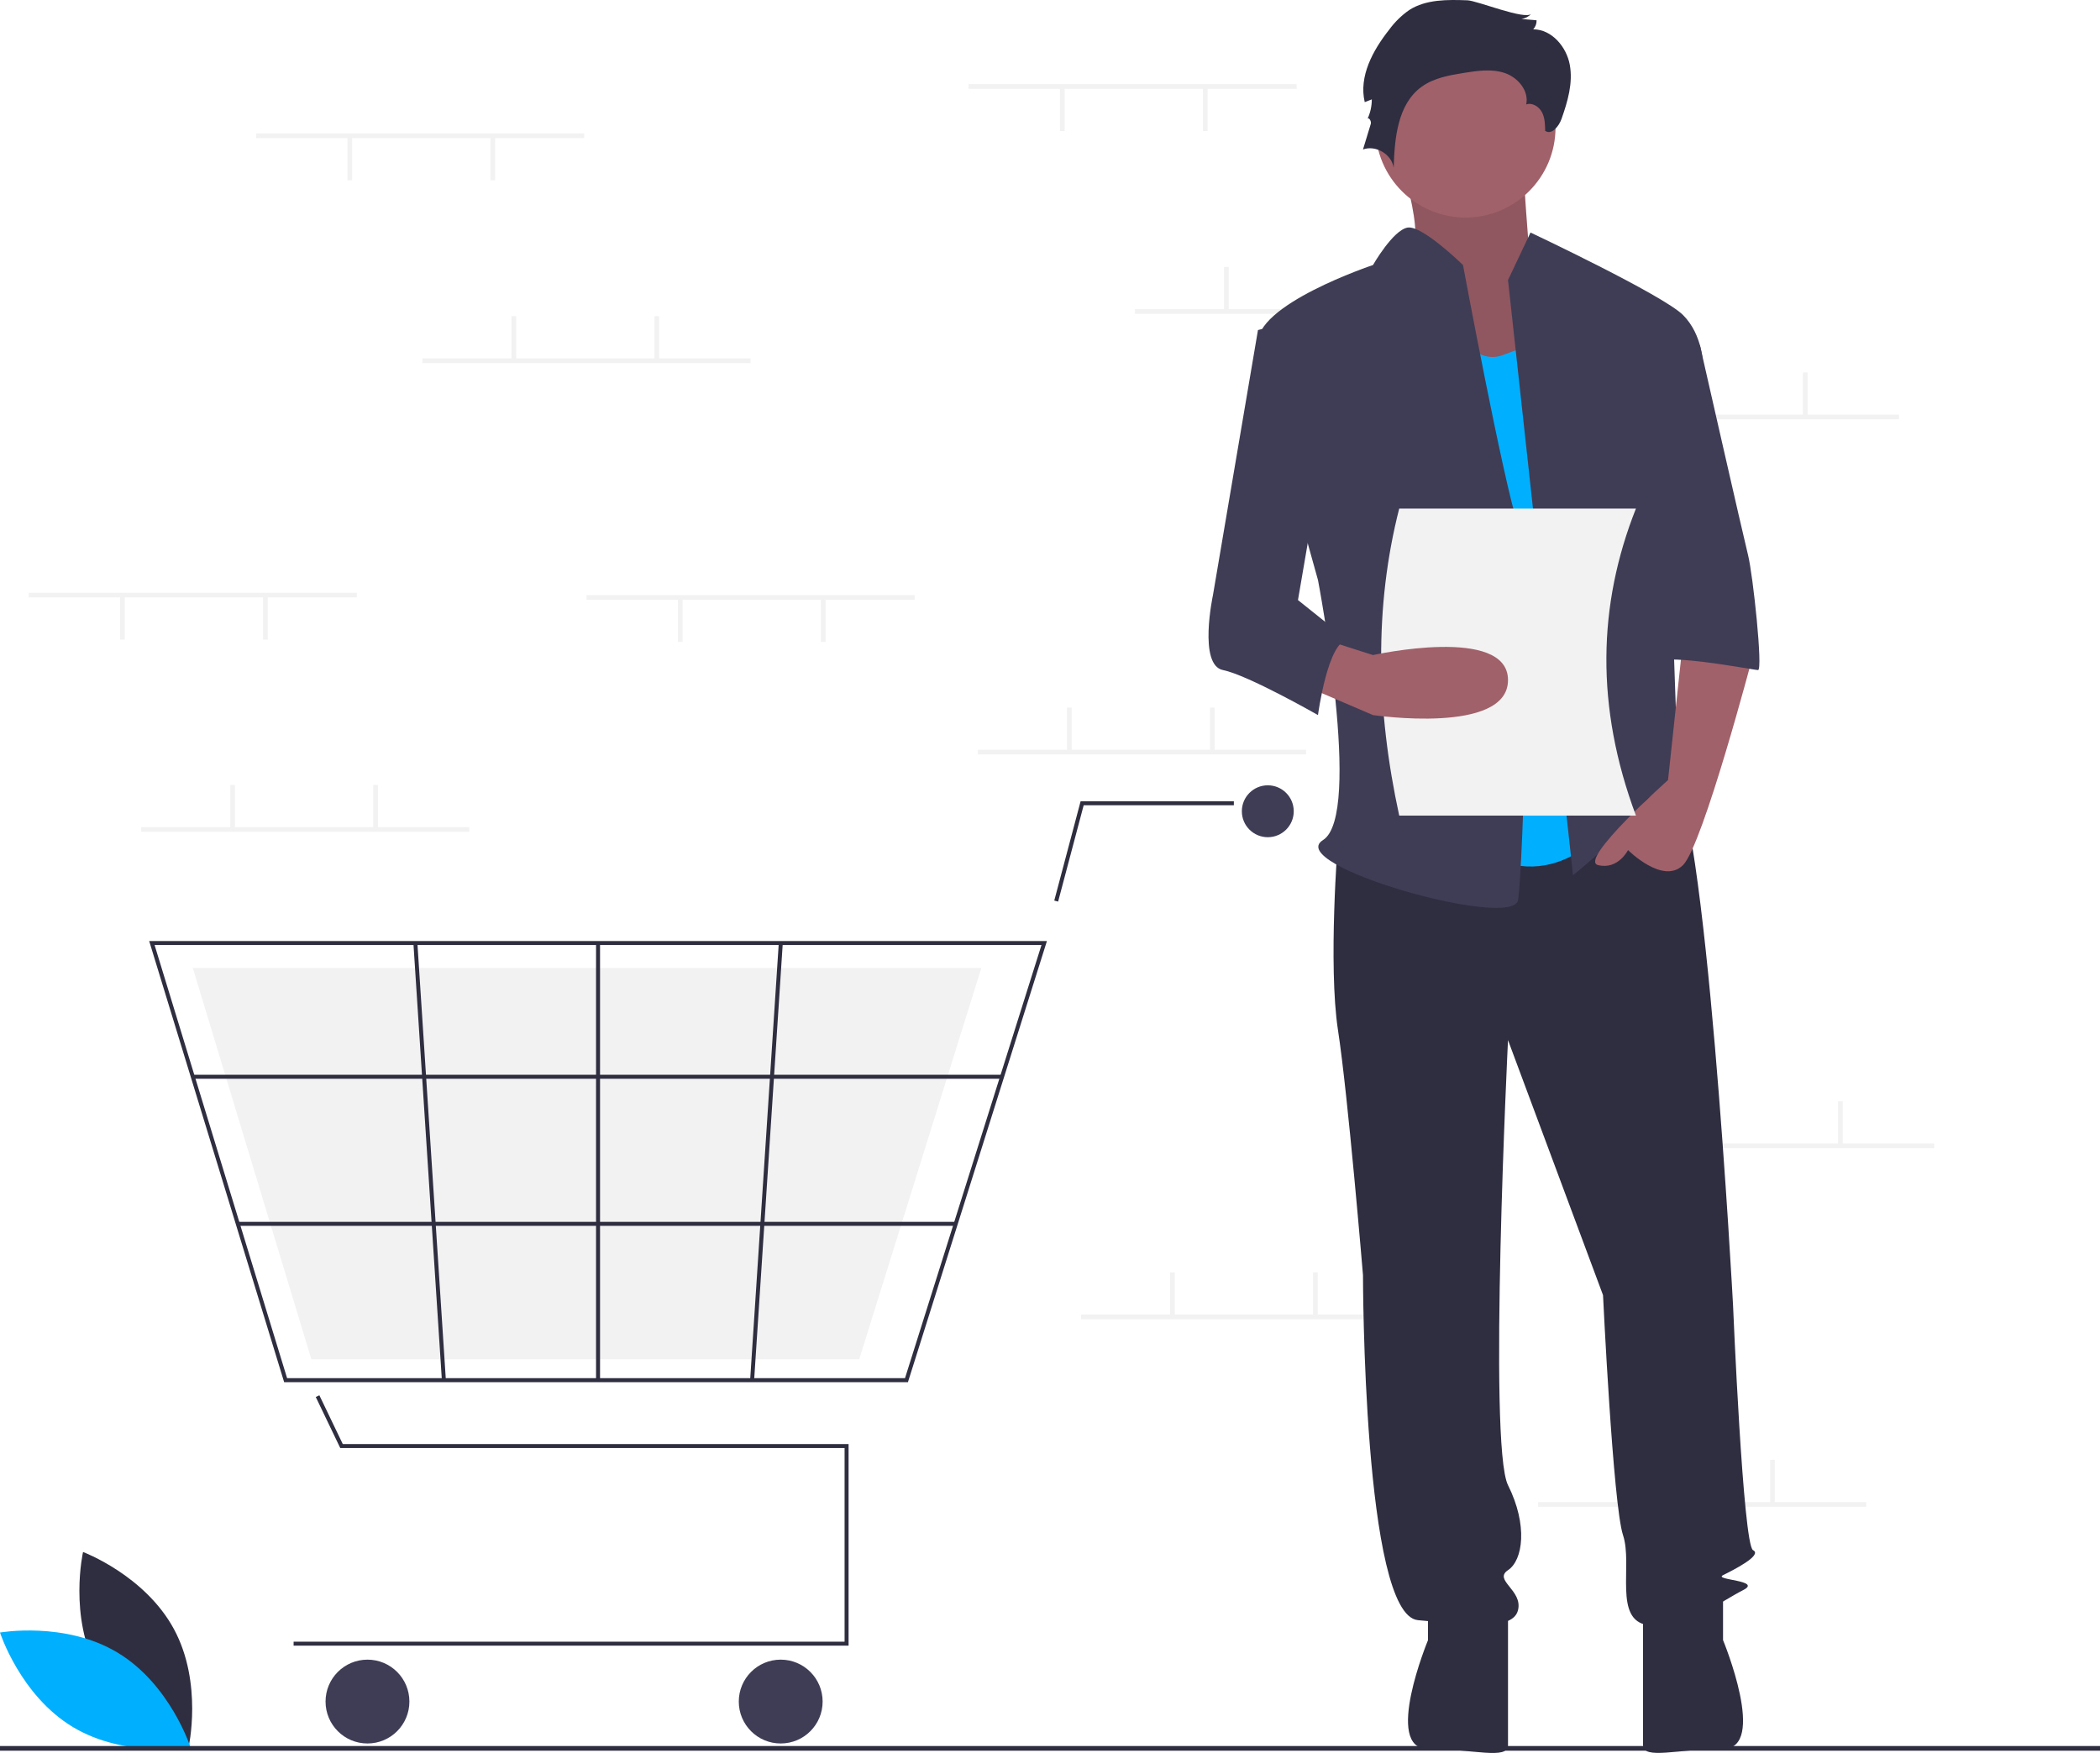
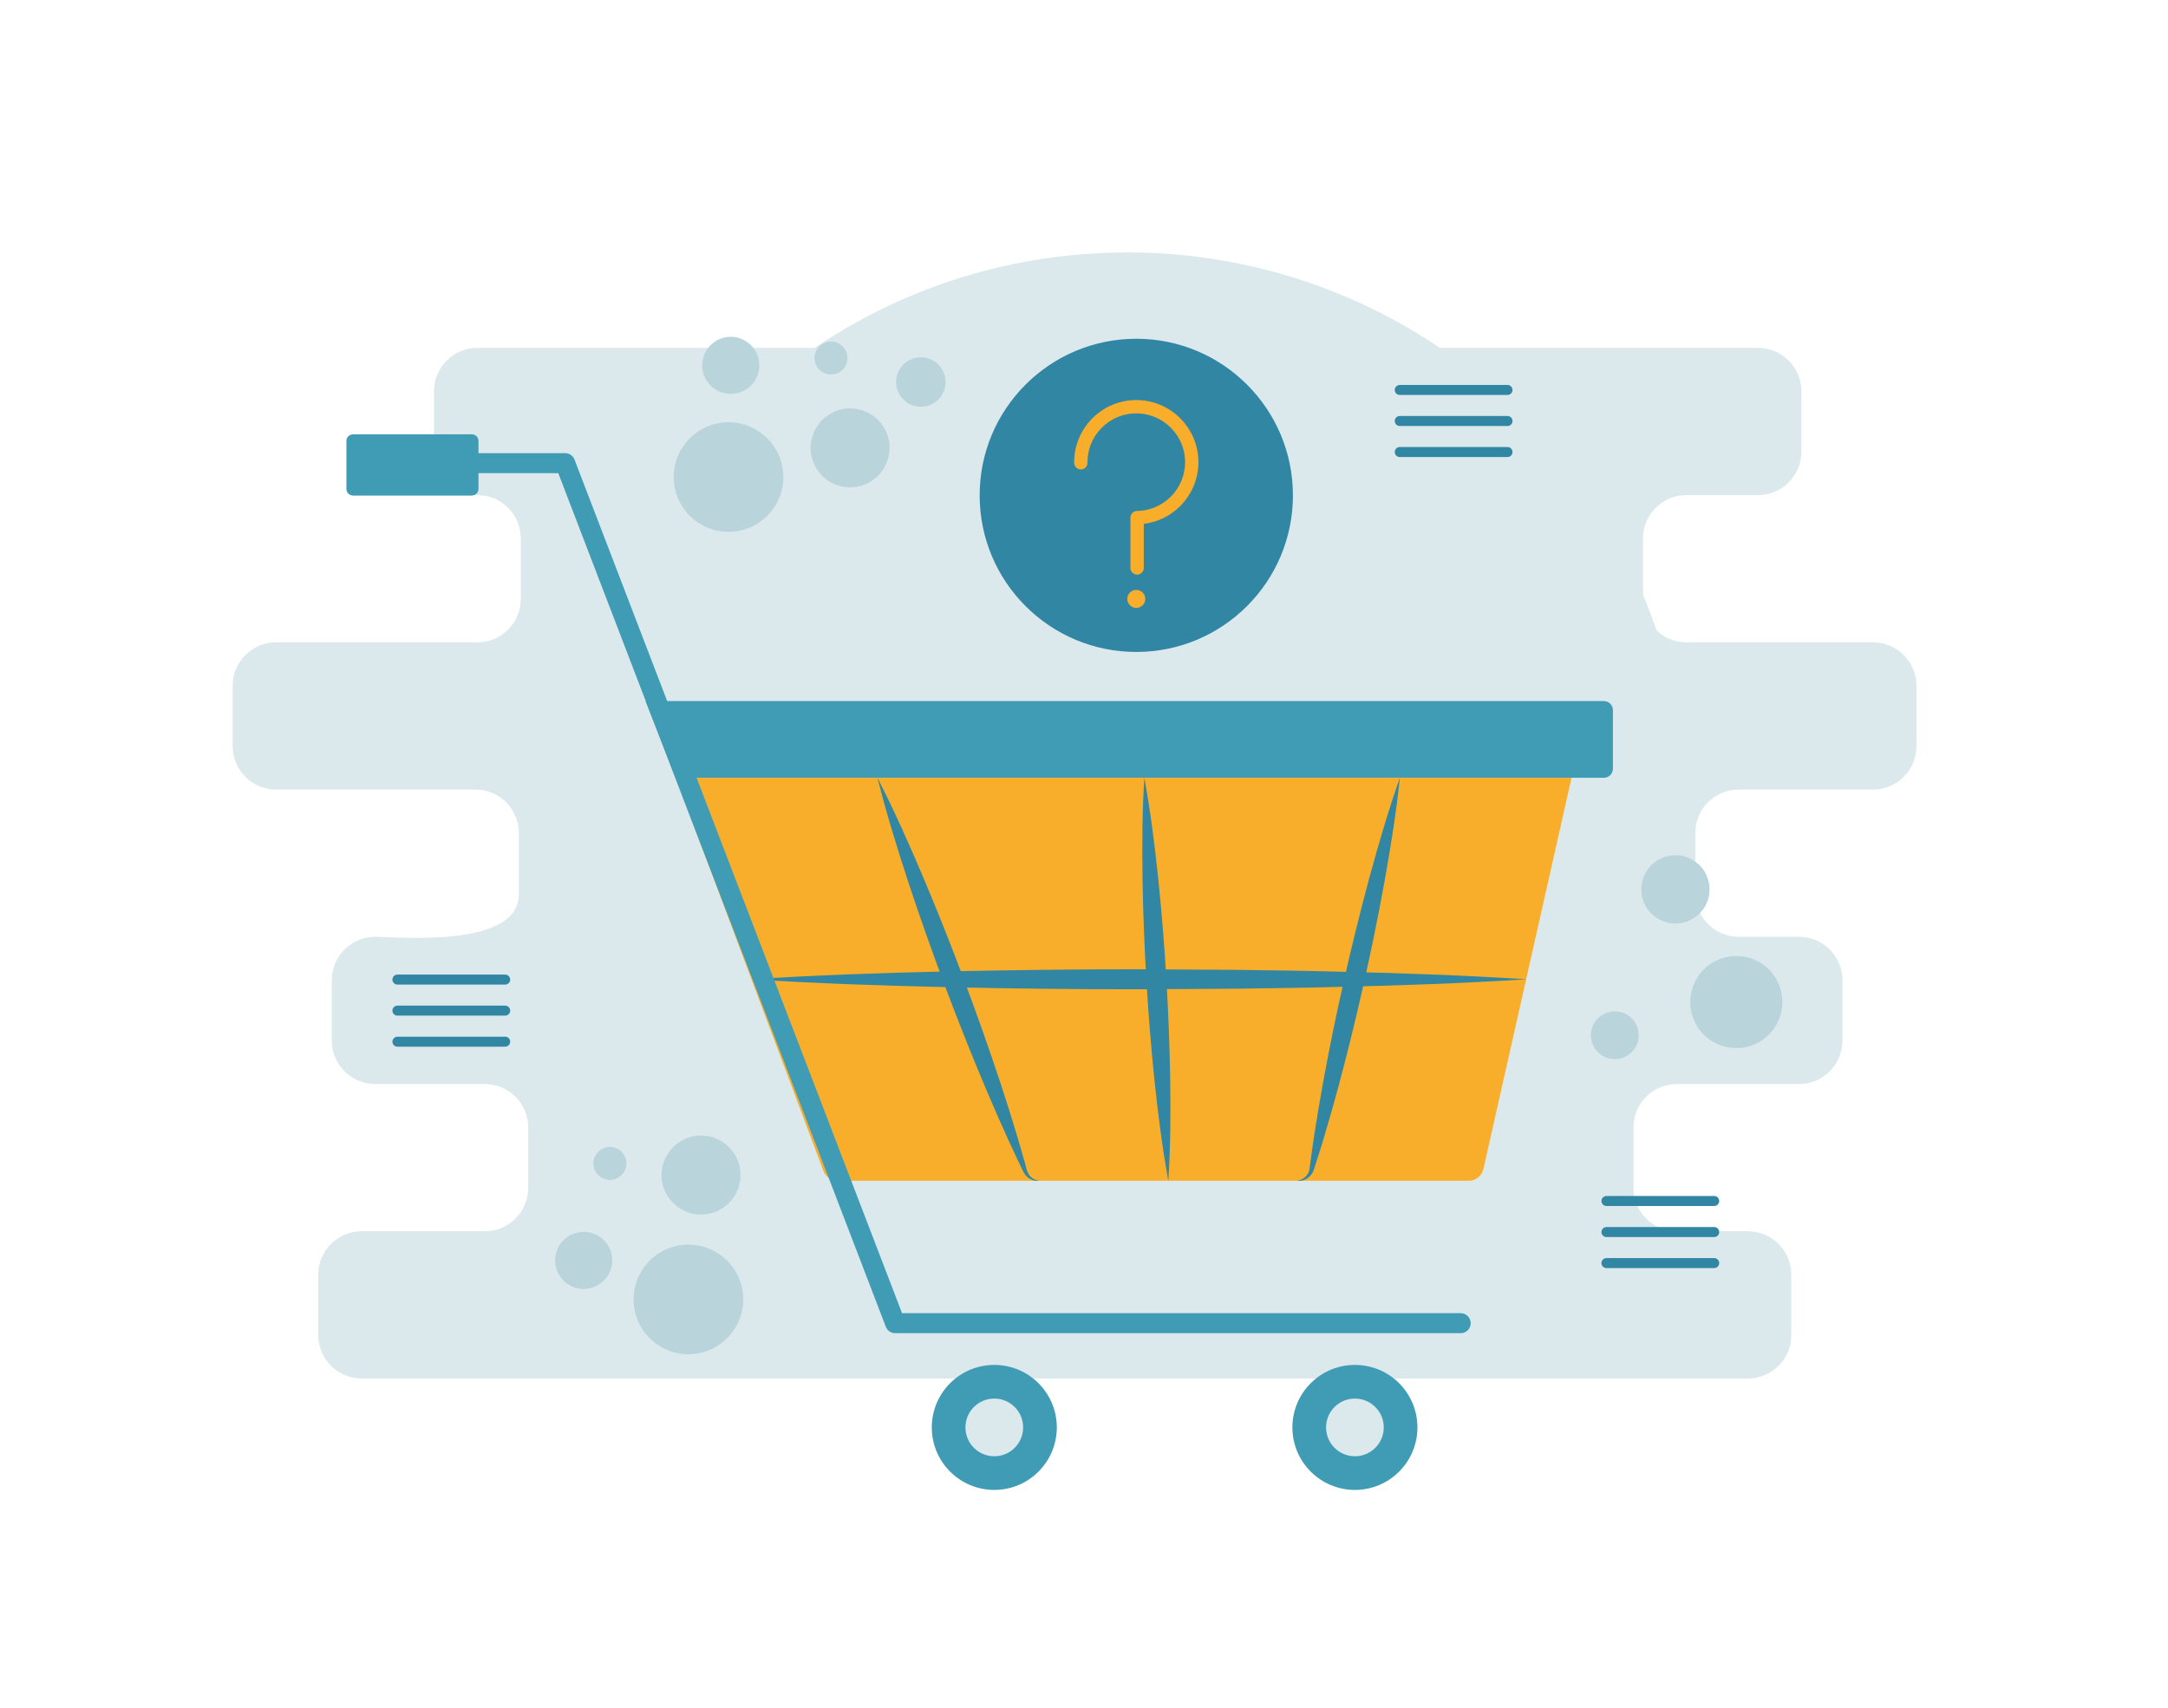
- <svg xmlns="http://www.w3.org/2000/svg" data-name="Layer 1" width="896" height="747.971" viewBox="0 0 896 747.971">
-   <path d="M193.634,788.752c12.428,23.049,38.806,32.944,38.806,32.944s6.227-27.475-6.201-50.524-38.806-32.944-38.806-32.944S181.206,765.703,193.634,788.752Z" transform="translate(-152 -76.01429)" fill="#2f2e41" />
-   <path d="M202.177,781.169c22.438,13.5,31.08,40.314,31.08,40.314s-27.738,4.927-50.177-8.573S152,772.596,152,772.596,179.738,767.67,202.177,781.169Z" transform="translate(-152 -76.01429)" fill="#00b0ff" />
-   <rect x="413.248" y="35.908" width="140" height="2" fill="#f2f2f2" />
-   <rect x="513.249" y="37.408" width="2" height="18.5" fill="#f2f2f2" />
-   <rect x="452.248" y="37.408" width="2" height="18.5" fill="#f2f2f2" />
-   <rect x="484.248" y="131.908" width="140" height="2" fill="#f2f2f2" />
-   <rect x="522.249" y="113.908" width="2" height="18.5" fill="#f2f2f2" />
-   <rect x="583.249" y="113.908" width="2" height="18.5" fill="#f2f2f2" />
-   <rect x="670.249" y="176.908" width="140" height="2" fill="#f2f2f2" />
-   <rect x="708.249" y="158.908" width="2" height="18.5" fill="#f2f2f2" />
-   <rect x="769.249" y="158.908" width="2" height="18.5" fill="#f2f2f2" />
-   <rect x="656.249" y="640.908" width="140" height="2" fill="#f2f2f2" />
-   <rect x="694.249" y="622.908" width="2" height="18.5" fill="#f2f2f2" />
-   <rect x="755.249" y="622.908" width="2" height="18.5" fill="#f2f2f2" />
-   <rect x="417.248" y="319.908" width="140" height="2" fill="#f2f2f2" />
-   <rect x="455.248" y="301.908" width="2" height="18.5" fill="#f2f2f2" />
-   <rect x="516.249" y="301.908" width="2" height="18.5" fill="#f2f2f2" />
-   <rect x="461.248" y="560.908" width="140" height="2" fill="#f2f2f2" />
-   <rect x="499.248" y="542.908" width="2" height="18.5" fill="#f2f2f2" />
-   <rect x="560.249" y="542.908" width="2" height="18.5" fill="#f2f2f2" />
-   <rect x="685.249" y="487.908" width="140" height="2" fill="#f2f2f2" />
-   <rect x="723.249" y="469.908" width="2" height="18.5" fill="#f2f2f2" />
-   <rect x="784.249" y="469.908" width="2" height="18.5" fill="#f2f2f2" />
-   <polygon points="362.06 702.184 125.274 702.184 125.274 700.481 360.356 700.481 360.356 617.861 145.18 617.861 134.727 596.084 136.263 595.347 146.252 616.157 362.06 616.157 362.06 702.184" fill="#2f2e41" />
-   <circle cx="156.789" cy="726.033" r="17.887" fill="#3f3d56" />
-   <circle cx="333.101" cy="726.033" r="17.887" fill="#3f3d56" />
-   <circle cx="540.927" cy="346.153" r="11.073" fill="#3f3d56" />
-   <path d="M539.385,665.767H273.237L215.648,477.531H598.693l-.349,1.108Zm-264.889-1.704H538.136l58.234-184.83H217.951Z" transform="translate(-152 -76.01429)" fill="#2f2e41" />
-   <polygon points="366.61 579.958 132.842 579.958 82.26 413.015 418.701 413.015 418.395 413.998 366.61 579.958" fill="#f2f2f2" />
-   <polygon points="451.465 384.7 449.818 384.263 461.059 341.894 526.448 341.894 526.448 343.598 462.37 343.598 451.465 384.7" fill="#2f2e41" />
-   <rect x="82.258" y="458.584" width="345.293" height="1.704" fill="#2f2e41" />
-   <rect x="101.459" y="521.344" width="306.319" height="1.704" fill="#2f2e41" />
-   <rect x="254.314" y="402.368" width="1.704" height="186.533" fill="#2f2e41" />
-   <rect x="385.557" y="570.797" width="186.929" height="1.704" transform="translate(-274.7392 936.235) rotate(-86.24919)" fill="#2f2e41" />
-   <rect x="334.457" y="478.185" width="1.704" height="186.929" transform="translate(-188.4687 -52.99638) rotate(-3.729)" fill="#2f2e41" />
-   <rect y="745" width="896" height="2" fill="#2f2e41" />
-   <path d="M747.411,137.89s14.618,41.606,5.622,48.007S783.394,244.573,783.394,244.573l47.229-12.802-25.863-43.74s-3.373-43.74-3.373-50.141S747.411,137.89,747.411,137.89Z" transform="translate(-152 -76.01429)" fill="#a0616a" />
-   <path d="M747.411,137.89s14.618,41.606,5.622,48.007S783.394,244.573,783.394,244.573l47.229-12.802-25.863-43.74s-3.373-43.74-3.373-50.141S747.411,137.89,747.411,137.89Z" transform="translate(-152 -76.01429)" opacity="0.1" />
-   <path d="M722.874,434.468s-4.267,53.341,0,81.079,10.668,104.549,10.668,104.549,0,145.089,23.47,147.222,40.539,4.267,42.673-4.267-10.668-12.802-4.267-17.069,8.535-19.203,0-36.272,0-189.895,0-189.895l40.539,108.816s4.267,89.614,8.535,102.415-4.267,36.272,10.668,38.406,32.005-10.668,40.539-14.936-12.802-4.267-8.535-6.401,17.069-8.535,12.802-10.668-8.535-104.549-8.535-104.549S879.697,414.199,864.762,405.664s-24.537,6.166-24.537,6.166Z" transform="translate(-152 -76.01429)" fill="#2f2e41" />
-   <path d="M761.279,758.784v17.069s-19.203,46.399,0,46.399,34.138,4.808,34.138-1.593V763.051Z" transform="translate(-152 -76.01429)" fill="#2f2e41" />
-   <path d="M887.165,758.754v17.069s19.203,46.399,0,46.399-34.138,4.808-34.138-1.593V763.021Z" transform="translate(-152 -76.01429)" fill="#2f2e41" />
-   <circle cx="625.282" cy="54.408" r="38.406" fill="#a0616a" />
-   <path d="M765.547,201.9s10.668,32.005,27.738,25.604l17.069-6.401L840.225,425.934s-23.47,34.138-57.609,12.802S765.547,201.9,765.547,201.9Z" transform="translate(-152 -76.01429)" fill="#00b0ff" />
-   <path d="M795.418,195.499l9.601-20.27s56.542,26.671,65.076,35.205,8.535,21.337,8.535,21.337l-14.936,53.341s4.267,117.351,4.267,121.618,14.936,27.738,4.267,19.203-12.802-17.069-21.337-4.267-27.738,27.738-27.738,27.738Z" transform="translate(-152 -76.01429)" fill="#3f3d56" />
-   <path d="M870.096,349.122l-6.401,59.742s-38.406,34.138-29.871,36.272,12.802-6.401,12.802-6.401,14.936,14.936,23.47,6.401S899.967,355.523,899.967,355.523Z" transform="translate(-152 -76.01429)" fill="#a0616a" />
-   <path d="M778.1,76.144c-8.514-.304-17.625-.455-24.804,4.133a36.313,36.313,0,0,0-8.572,8.392c-6.992,8.838-13.033,19.959-10.436,30.925l3.016-1.176a19.751,19.751,0,0,1-1.905,8.463c.425-1.235,1.847.762,1.466,2.011L733.543,139.792c5.462-2.002,12.257,2.052,13.088,7.81.38-12.661,1.693-27.18,11.964-34.593,5.18-3.739,11.735-4.88,18.042-5.894,5.818-.935,11.918-1.827,17.491.089s10.319,7.615,9.055,13.371c2.57-.885,5.444.906,6.713,3.309s1.337,5.237,1.375,7.955c2.739,1.936,5.856-1.908,6.973-5.071,2.62-7.424,4.949-15.327,3.538-23.073s-7.723-15.148-15.596-15.174a5.467,5.467,0,0,0,1.422-3.849l-6.489-.548a7.172,7.172,0,0,0,4.286-2.26C802.798,84.731,782.313,76.295,778.1,76.144Z" transform="translate(-152 -76.01429)" fill="#2f2e41" />
-   <path d="M776.215,189.098s-17.369-17.021-23.62-15.978S737.809,189.098,737.809,189.098s-51.208,17.069-49.074,34.138S714.339,323.518,714.339,323.518s19.203,100.282,2.134,110.95,81.079,38.406,83.213,25.604,6.401-140.821,0-160.024S776.215,189.098,776.215,189.098Z" transform="translate(-152 -76.01429)" fill="#3f3d56" />
-   <path d="M850.893,223.236h26.383S895.7,304.315,897.833,312.85s6.401,49.074,4.267,49.074-44.807-8.535-44.807-2.134Z" transform="translate(-152 -76.01429)" fill="#3f3d56" />
-   <path d="M850,424.014H749c-9.856-45.34-10.68-89.146,0-131H850C833.701,334.115,832.682,377.621,850,424.014Z" transform="translate(-152 -76.01429)" fill="#f2f2f2" />
-   <path d="M707.938,368.325,737.809,381.127s57.609,8.535,57.609-14.936-57.609-10.668-57.609-10.668L718.605,349.383Z" transform="translate(-152 -76.01429)" fill="#a0616a" />
-   <path d="M714.339,210.435l-25.604,6.401L669.532,329.919s-6.401,29.871,4.267,32.005S714.339,381.127,714.339,381.127s4.267-32.005,12.802-32.005L705.804,332.053,718.606,257.375Z" transform="translate(-152 -76.01429)" fill="#3f3d56" />
-   <rect x="60.248" y="352.908" width="140" height="2" fill="#f2f2f2" />
-   <rect x="98.249" y="334.908" width="2" height="18.5" fill="#f2f2f2" />
-   <rect x="159.249" y="334.908" width="2" height="18.5" fill="#f2f2f2" />
-   <rect x="109.249" y="56.908" width="140" height="2" fill="#f2f2f2" />
-   <rect x="209.249" y="58.408" width="2" height="18.5" fill="#f2f2f2" />
-   <rect x="148.249" y="58.408" width="2" height="18.5" fill="#f2f2f2" />
-   <rect x="250.249" y="253.908" width="140" height="2" fill="#f2f2f2" />
-   <rect x="350.248" y="255.408" width="2" height="18.5" fill="#f2f2f2" />
-   <rect x="289.248" y="255.408" width="2" height="18.5" fill="#f2f2f2" />
-   <rect x="12.248" y="252.908" width="140" height="2" fill="#f2f2f2" />
-   <rect x="112.249" y="254.408" width="2" height="18.5" fill="#f2f2f2" />
-   <rect x="51.248" y="254.408" width="2" height="18.5" fill="#f2f2f2" />
-   <rect x="180.249" y="152.908" width="140" height="2" fill="#f2f2f2" />
-   <rect x="218.249" y="134.908" width="2" height="18.5" fill="#f2f2f2" />
-   <rect x="279.248" y="134.908" width="2" height="18.5" fill="#f2f2f2" />
+ <svg xmlns="http://www.w3.org/2000/svg" viewBox="0 0 650 512" id="empty-cart">
+   <circle cx="337.969" cy="243.395" r="167.695" fill="#dbe8ec" />
+   <path fill="#dbe8ec" d="M574.583,223.757V205.647a13.021,13.021,0,0,0-13.021-13.021H505.603a13.021,13.021,0,0,1-13.021-13.021V161.496a13.021,13.021,0,0,1,13.021-13.021h21.451a13.021,13.021,0,0,0,13.021-13.021V117.345a13.021,13.021,0,0,0-13.021-13.021H143.135a13.021,13.021,0,0,0-13.021,13.021v18.11a13.021,13.021,0,0,0,13.021,13.021h0a13.021,13.021,0,0,1,13.021,13.021v18.11a13.021,13.021,0,0,1-13.021,13.021H82.782a13.021,13.021,0,0,0-13.021,13.021v18.11A13.021,13.021,0,0,0,82.782,236.778h59.758A13.021,13.021,0,0,1,155.561,249.799v18.11c.319,16.571-35.83,13.021-43.021,13.021h-.048a13.021,13.021,0,0,0-13.021,13.021V312.06a13.021,13.021,0,0,0,13.021,13.021h32.859a13.021,13.021,0,0,1,13.021,13.021v18.11a13.021,13.021,0,0,1-13.021,13.021H108.437a13.021,13.021,0,0,0-13.021,13.021V400.363a13.021,13.021,0,0,0,13.021,13.021H524.045a13.021,13.021,0,0,0,13.021-13.021V382.253A13.021,13.021,0,0,0,524.045,369.232H502.755a13.021,13.021,0,0,1-13.021-13.021V338.102a13.021,13.021,0,0,1,13.021-13.021h36.62A13.021,13.021,0,0,0,552.396,312.06V293.95a13.021,13.021,0,0,0-13.021-13.021H521.3a13.021,13.021,0,0,1-13.021-13.021V249.799A13.021,13.021,0,0,1,521.3,236.778h40.263A13.021,13.021,0,0,0,574.583,223.757Z" />
+   <circle cx="340.677" cy="148.55" r="46.959" fill="#3086a3" />
+   <path fill="none" stroke="#f9ae2b" stroke-linecap="round" stroke-linejoin="round" stroke-width="4" d="M324.053,138.772q-.001-.087-.001-.174a16.626,16.626,0,1,1,16.867,16.624v15.097" />
+   <line x1="419.668" x2="451.971" y1="116.939" y2="116.939" fill="none" stroke="#3086a3" stroke-linecap="round" stroke-miterlimit="10" stroke-width="3" />
+   <line x1="419.668" x2="451.971" y1="126.25" y2="126.25" fill="none" stroke="#3086a3" stroke-linecap="round" stroke-miterlimit="10" stroke-width="3" />
+   <line x1="419.668" x2="451.971" y1="135.56" y2="135.56" fill="none" stroke="#3086a3" stroke-linecap="round" stroke-miterlimit="10" stroke-width="3" />
+   <line x1="119.153" x2="151.456" y1="293.762" y2="293.762" fill="none" stroke="#3086a3" stroke-linecap="round" stroke-miterlimit="10" stroke-width="3" />
+   <line x1="119.153" x2="151.456" y1="303.072" y2="303.072" fill="none" stroke="#3086a3" stroke-linecap="round" stroke-miterlimit="10" stroke-width="3" />
+   <line x1="119.153" x2="151.456" y1="312.383" y2="312.383" fill="none" stroke="#3086a3" stroke-linecap="round" stroke-miterlimit="10" stroke-width="3" />
+   <line x1="481.64" x2="513.943" y1="360.156" y2="360.156" fill="none" stroke="#3086a3" stroke-linecap="round" stroke-miterlimit="10" stroke-width="3" />
+   <line x1="481.64" x2="513.943" y1="369.467" y2="369.467" fill="none" stroke="#3086a3" stroke-linecap="round" stroke-miterlimit="10" stroke-width="3" />
+   <line x1="481.64" x2="513.943" y1="378.777" y2="378.777" fill="none" stroke="#3086a3" stroke-linecap="round" stroke-miterlimit="10" stroke-width="3" />
+   <circle cx="520.577" cy="300.496" r="13.807" fill="#b9d4db" />
+   <circle cx="484.141" cy="310.461" r="7.159" fill="#b9d4db" />
+   <circle cx="502.32" cy="266.711" r="10.228" fill="#b9d4db" />
+   <circle cx="206.393" cy="389.674" r="16.428" fill="#b9d4db" />
+   <circle cx="175.001" cy="377.974" r="8.557" fill="#b9d4db" />
+   <circle cx="182.861" cy="348.886" r="4.936" fill="#b9d4db" />
+   <circle cx="210.185" cy="352.378" r="11.833" fill="#b9d4db" />
+   <circle cx="218.423" cy="143.059" r="16.428" fill="#b9d4db" />
+   <circle cx="219.09" cy="109.564" r="8.557" fill="#b9d4db" />
+   <circle cx="276.085" cy="114.564" r="7.406" fill="#b9d4db" />
+   <circle cx="249.141" cy="107.367" r="4.936" fill="#b9d4db" />
+   <circle cx="254.877" cy="134.31" r="11.833" fill="#b9d4db" />
+   <path fill="#409cb5" d="M480.858,233.243H202.621L193.549,210.243h287.309a2.722,2.722,0,0,1,2.722,2.722v17.557A2.722,2.722,0,0,1,480.858,233.243Z" />
+   <path fill="#f9ae2b" d="M440.323,354.089H251.127a4.536,4.536,0,0,1-4.247-2.942L202.621,233.243h268.547l-26.42,117.307A4.536,4.536,0,0,1,440.323,354.089Z" />
+   <path fill="#3086a3" d="M457.562,293.669c-19.355,1.241-38.71,1.891-58.065,2.332-9.678.276-19.355.338-29.033.5l-29.032.166q-29.032.026-58.065-.657c-19.355-.439-38.71-1.092-58.065-2.341,19.355-1.249,38.71-1.901,58.065-2.341q29.032-.652,58.065-.657l29.032.166c9.678.163,19.355.224,29.033.5C418.852,291.778,438.207,292.428,457.562,293.669Z" />
+   <path fill="#3086a3" d="M419.704 233.243c-1.103 10.546-2.788 20.96-4.648 31.336q-2.827 15.555-6.309 30.962-3.464 15.411-7.566 30.678c-1.38 5.086-2.809 10.161-4.335 15.215-.789 2.521-1.541 5.05-2.361 7.564l-.632 1.91a4.919 4.919 0 01-1.182 1.859 4.675 4.675 0 01-3.814 1.323 4.373 4.373 0 003.12-1.908 3.914 3.914 0 00.633-1.61l.252-1.939c.337-2.623.742-5.23 1.11-7.846.788-5.219 1.673-10.417 2.606-15.604q2.827-15.554 6.317-30.96 3.476-15.408 7.574-30.677C413.236 253.375 416.179 243.243 419.704 233.243zM311.586 354.089a4.681 4.681 0 01-3.924-1.458 6.696 6.696 0 01-1.156-1.882l-.896-1.857c-1.195-2.476-2.321-4.978-3.484-7.466-2.278-4.995-4.463-10.024-6.603-15.07q-6.392-15.149-12.154-30.534-5.78-15.379-10.948-30.987c-3.416-10.417-6.66-20.898-9.339-31.591 5.019 9.815 9.473 19.842 13.756 29.933q6.391 15.149 12.147 30.537 5.769 15.383 10.94 30.99c1.709 5.208 3.373 10.433 4.944 15.692.761 2.639 1.559 5.264 2.289 7.915l.547 1.988a5.887 5.887 0 00.667 1.775A4.37 4.37 0 00311.586 354.089z" />
+   <circle cx="298.105" cy="428.058" r="18.743" fill="#409cb5" />
+   <circle cx="298.105" cy="428.058" r="8.651" fill="#dbe8ec" />
+   <circle cx="406.224" cy="428.058" r="18.743" fill="#409cb5" />
+   <circle cx="406.224" cy="428.058" r="8.651" fill="#dbe8ec" />
+   <path fill="#3086a3" d="M343.092,233.243c1.839,9.997,3.083,20.029,4.147,30.072q1.559,15.066,2.447,30.173.907,15.105,1.161,30.25c.138,10.098.092,20.207-.555,30.352-1.847-9.996-3.093-20.028-4.155-30.071q-1.558-15.067-2.439-30.173-.895-15.106-1.153-30.25C342.41,253.496,342.453,243.387,343.092,233.243Z" />
+   <path fill="#409cb5" d="M437.938,399.801H268.384a3,3,0,0,1-2.801-1.926L167.385,141.898H115.371a3,3,0,0,1,0-6h54.076a3,3,0,0,1,2.801,1.926l98.198,255.978H437.938a3,3,0,0,1,0,6Z" />
+   <rect width="39.6" height="18.36" x="103.858" y="130.248" fill="#409cb5" rx="2" />
+   <circle cx="340.677" cy="179.6" r="2.7" fill="#f9ae2b" />
</svg>
